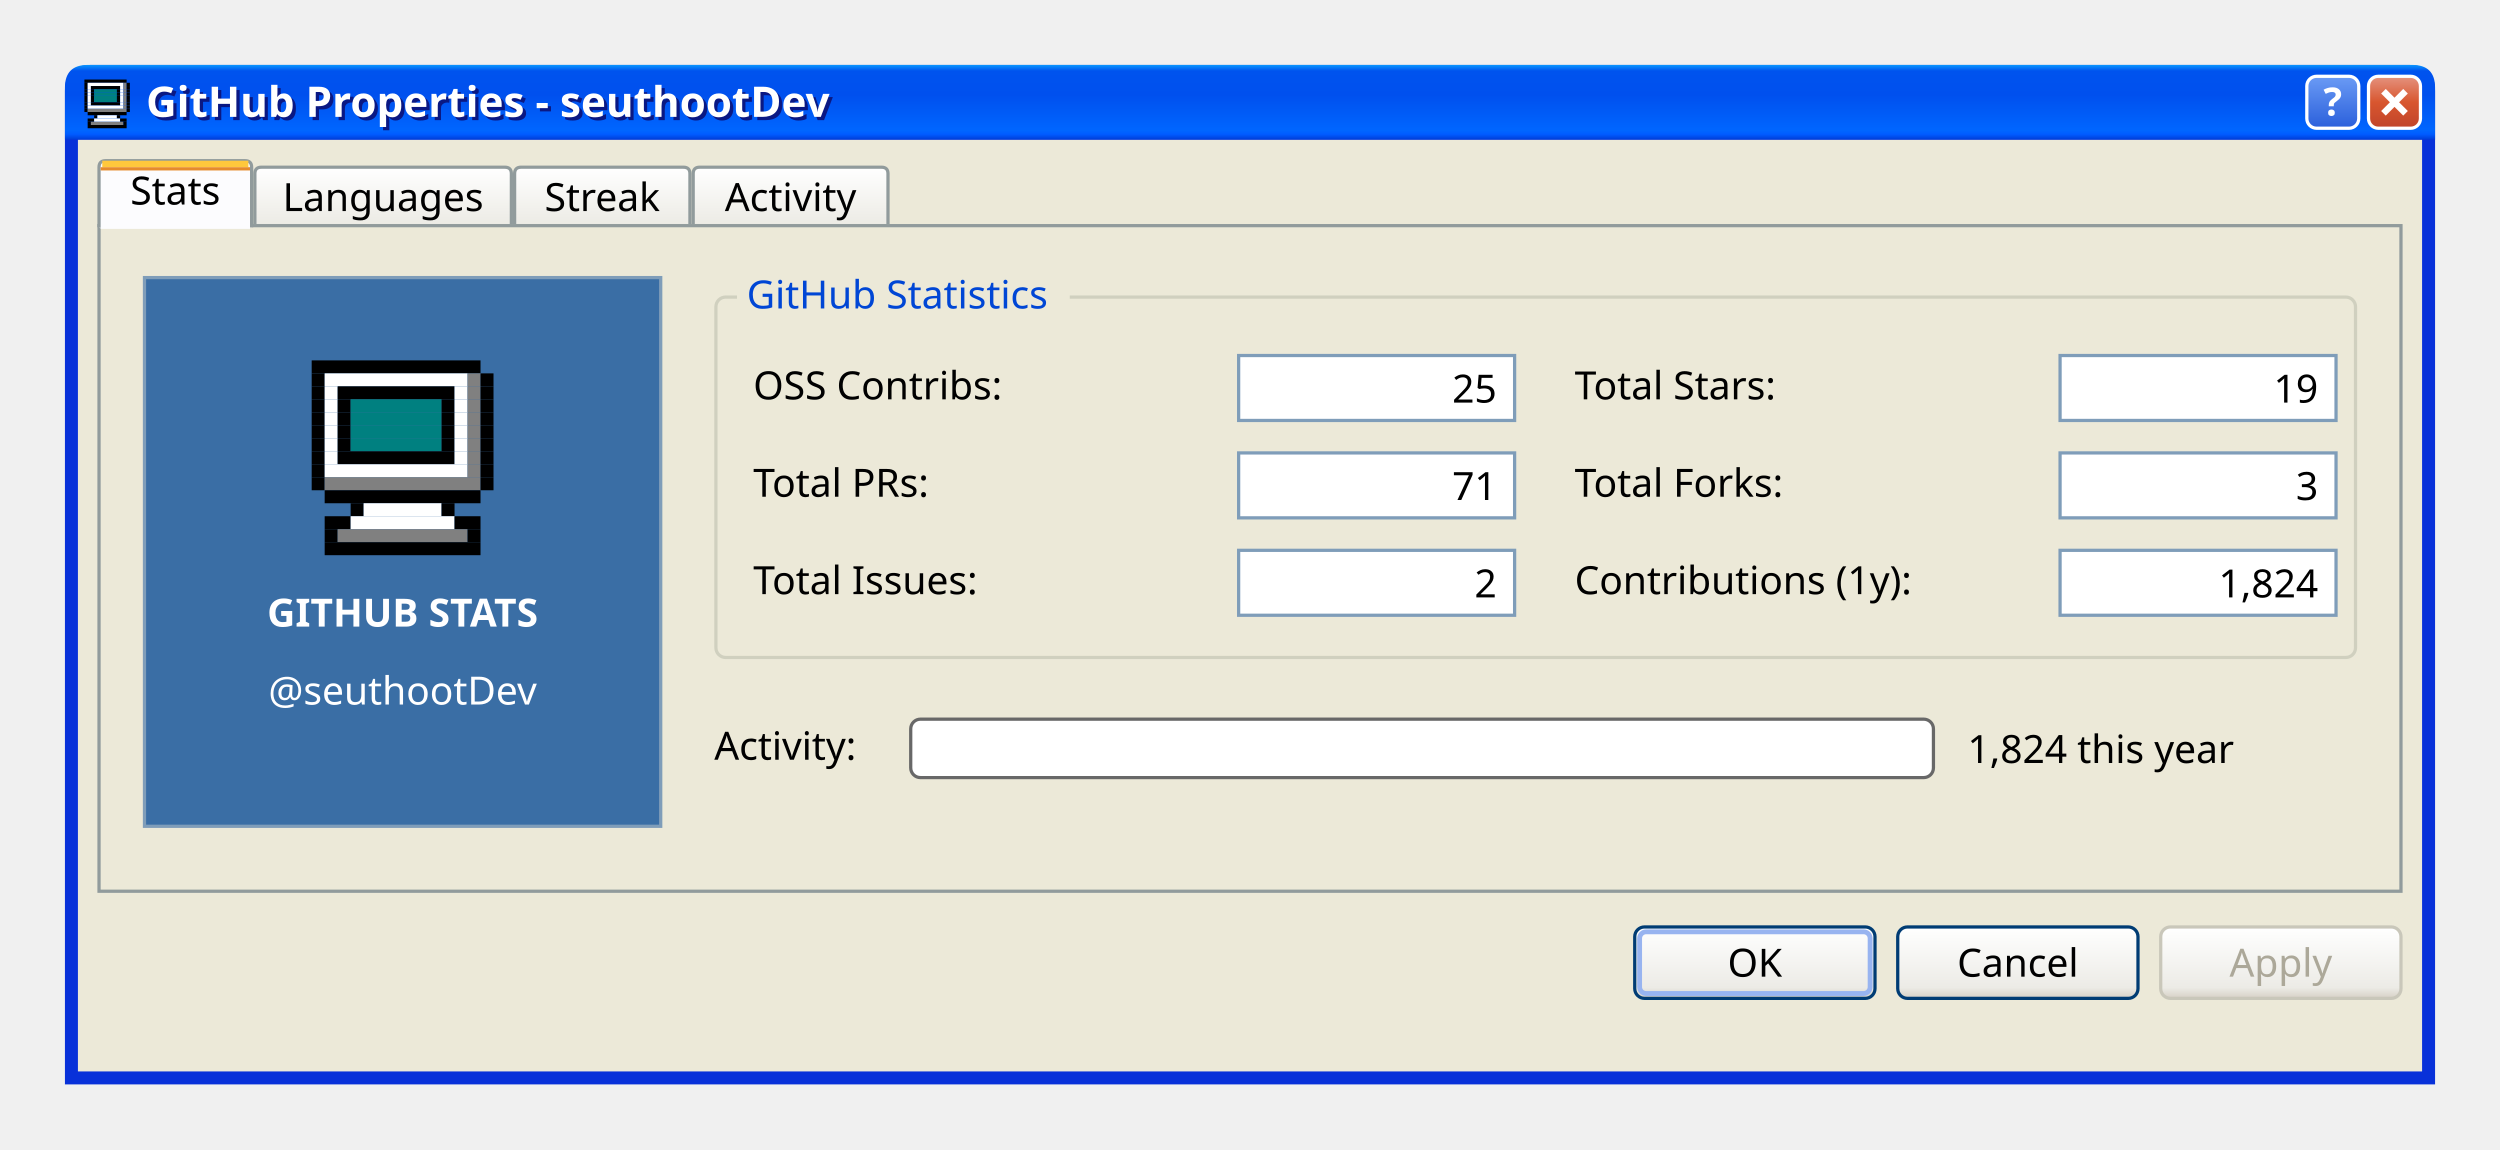
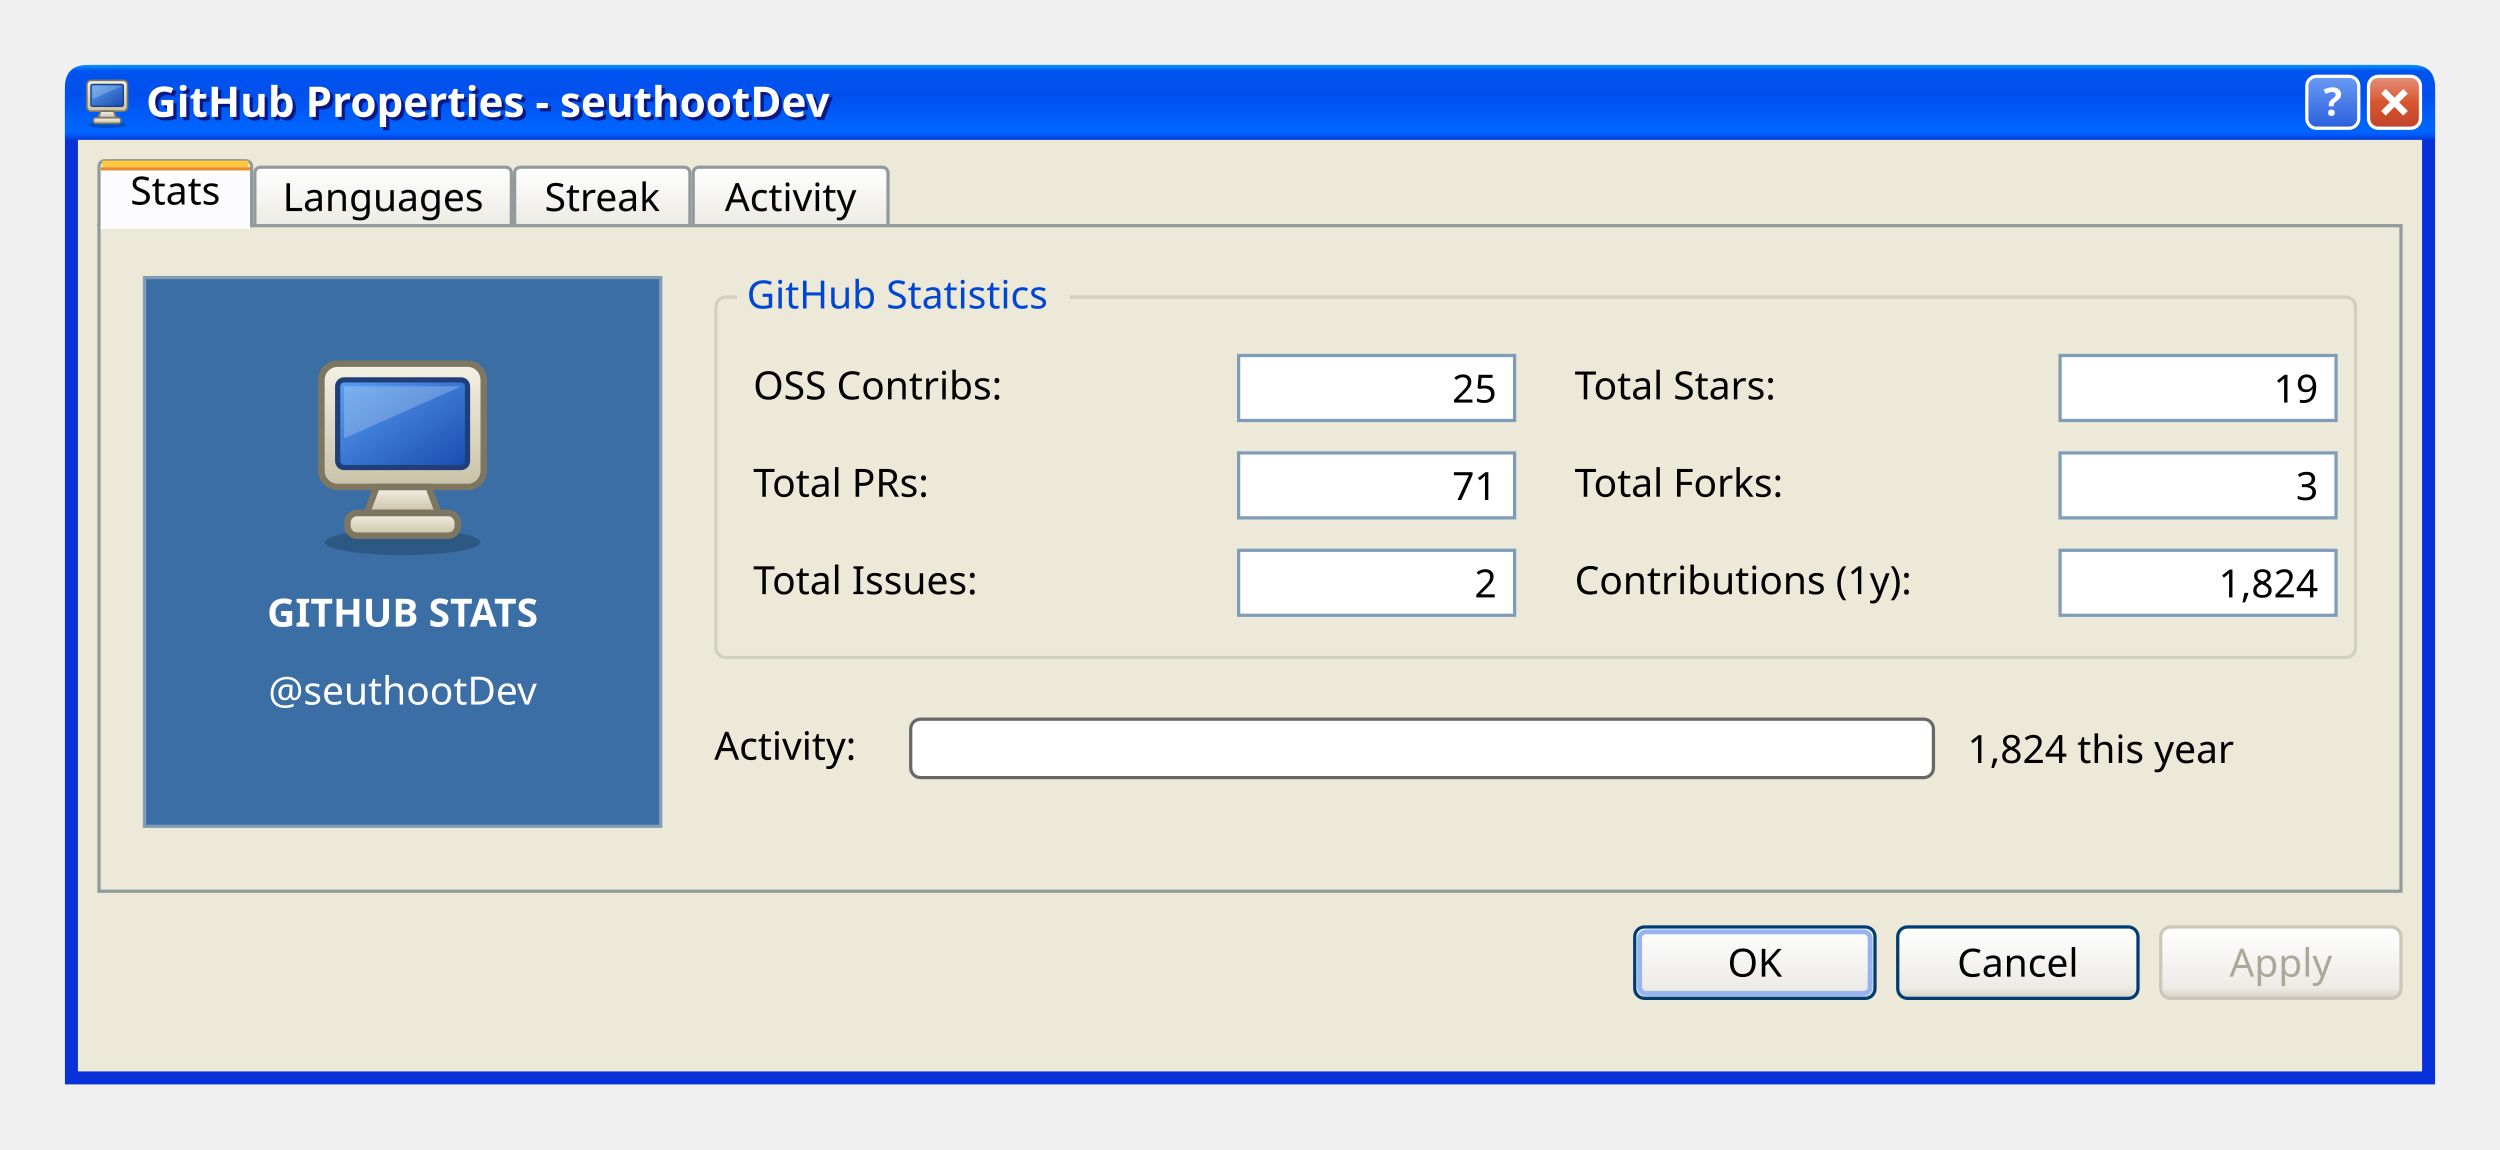
<svg xmlns="http://www.w3.org/2000/svg" width="770" height="354" viewBox="0 0 770 354" role="img" aria-label="GitHub stats card for seuthootDev">
  <defs>
    <linearGradient id="w98title" x1="0" y1="0" x2="0" y2="1">
      <stop offset="0" stop-color="#0997ff" />
      <stop offset=".08" stop-color="#0053ee" />
      <stop offset=".4" stop-color="#0050ee" />
      <stop offset=".88" stop-color="#0066ff" />
      <stop offset=".93" stop-color="#005bff" />
      <stop offset="1" stop-color="#003dd7" />
    </linearGradient>
    <linearGradient id="w98title-off" x1="0" y1="0" x2="0" y2="1">
      <stop offset="0" stop-color="#7a96df" />
      <stop offset="1" stop-color="#9db9eb" />
    </linearGradient>
    <linearGradient id="xpbtn" x1="0" y1="0" x2="0" y2="1">
      <stop offset="0" stop-color="#ffffff" />
      <stop offset=".85" stop-color="#ecebe6" />
      <stop offset="1" stop-color="#d6d0c5" />
    </linearGradient>
    <linearGradient id="xpcap" x1="0" y1="0" x2="0" y2="1">
      <stop offset="0" stop-color="#6b9bf5" />
      <stop offset="1" stop-color="#2a5fdb" />
    </linearGradient>
    <linearGradient id="xpclose" x1="0" y1="0" x2="0" y2="1">
      <stop offset="0" stop-color="#e5937f" />
      <stop offset=".5" stop-color="#d8562f" />
      <stop offset="1" stop-color="#c0442a" />
    </linearGradient>
    <linearGradient id="xptab" x1="0" y1="0" x2="0" y2="1">
      <stop offset="0" stop-color="#ffffff" />
      <stop offset="1" stop-color="#ecebe5" />
    </linearGradient>
    <linearGradient id="xphdr" x1="0" y1="0" x2="0" y2="1">
      <stop offset="0" stop-color="#ffffff" />
      <stop offset="1" stop-color="#ebeadb" />
    </linearGradient>
    <linearGradient id="xpseg" x1="0" y1="0" x2="0" y2="1">
      <stop offset="0" stop-color="#a8e8a0" />
      <stop offset=".45" stop-color="#2ed12e" />
      <stop offset="1" stop-color="#18a818" />
    </linearGradient>
+     <linearGradient id="xpi-case" x1="0" y1="0" x2="0" y2="1">
+       <stop offset="0" stop-color="#f4f1e6" />
+       <stop offset="1" stop-color="#c9c2a8" />
+     </linearGradient>
+     <linearGradient id="xpi-screen" x1="0" y1="0" x2="1" y2="1">
+       <stop offset="0" stop-color="#5aa0f2" />
+       <stop offset="1" stop-color="#1a4bb0" />
+     </linearGradient>
+     <linearGradient id="xpi-folder" x1="0" y1="0" x2="0" y2="1">
+       <stop offset="0" stop-color="#ffe68f" />
+       <stop offset="1" stop-color="#f2b934" />
+     </linearGradient>
+     <linearGradient id="xpi-paper" x1="0" y1="0" x2="0" y2="1">
+       <stop offset="0" stop-color="#ffffff" />
+       <stop offset="1" stop-color="#dfe8f5" />
+     </linearGradient>
+     <linearGradient id="xpi-badge" x1="0" y1="0" x2="0" y2="1">
+       <stop offset="0" stop-color="#6fd36f" />
+       <stop offset="1" stop-color="#2a9a2a" />
+     </linearGradient>
+     <linearGradient id="xpi-bin" x1="0" y1="0" x2="1" y2="0">
+       <stop offset="0" stop-color="#bfe1ea" />
+       <stop offset="0.5" stop-color="#e6f5f8" />
+       <stop offset="1" stop-color="#9ccbd7" />
+     </linearGradient>
+     <linearGradient id="xpi-red" x1="0" y1="0" x2="1" y2="1">
+       <stop offset="0" stop-color="#ff8a6a" />
+       <stop offset="0.55" stop-color="#e2321a" />
+       <stop offset="1" stop-color="#a8170a" />
+     </linearGradient>
+     <linearGradient id="xpi-metal" x1="0" y1="0" x2="0" y2="1">
+       <stop offset="0" stop-color="#f2f2f2" />
+       <stop offset="0.5" stop-color="#c8cdd3" />
+       <stop offset="1" stop-color="#8d949c" />
+     </linearGradient>
+     <linearGradient id="xpi-rim" x1="0" y1="0" x2="1" y2="1">
+       <stop offset="0" stop-color="#6fa6f6" />
+       <stop offset="1" stop-color="#1c4fbf" />
+     </linearGradient>
+     <linearGradient id="xpi-dark" x1="0" y1="0" x2="1" y2="1">
+       <stop offset="0" stop-color="#2d3a4a" />
+       <stop offset="1" stop-color="#0b121b" />
+     </linearGradient>
+     <linearGradient id="xpi-wood" x1="0" y1="0" x2="1" y2="1">
+       <stop offset="0" stop-color="#fbe3a8" />
+       <stop offset="1" stop-color="#e0a94f" />
+     </linearGradient>
    <style>
  .w98-in { opacity: 0; animation: w98-in 0.01s linear forwards; }
  .w98-fade { opacity: 0; animation: w98-in 0.3s linear forwards; }
  @keyframes w98-in { to { opacity: 1; } }
  @media (prefers-reduced-motion: reduce) {
    .w98-in, .w98-fade { animation: none !important; opacity: 1 !important; }
  }</style>
  </defs>
  <path d="M20 334V28q0 -8 8 -8H742q8 0 8 8V334Z" fill="#0831d9" />
  <rect x="24" y="43" width="722" height="287" fill="#ece9d8" />
  <path d="M20 43V27q0 -7 7 -7H743q7 0 7 7V43Z" fill="url(#w98title)" />
-   <rect x="26" y="24.5" width="13" height="1" fill="#000000" />
-   <rect x="26" y="25.5" width="1" height="1" fill="#000000" />
-   <rect x="27" y="25.5" width="11" height="1" fill="#ffffff" />
-   <rect x="38" y="25.5" width="1" height="1" fill="#808080" />
-   <rect x="39" y="25.5" width="1" height="1" fill="#000000" />
-   <rect x="26" y="26.5" width="1" height="1" fill="#000000" />
-   <rect x="27" y="26.5" width="1" height="1" fill="#ffffff" />
-   <rect x="28" y="26.5" width="9" height="1" fill="#000000" />
-   <rect x="37" y="26.5" width="1" height="1" fill="#ffffff" />
-   <rect x="38" y="26.5" width="1" height="1" fill="#808080" />
-   <rect x="39" y="26.5" width="1" height="1" fill="#000000" />
-   <rect x="26" y="27.5" width="1" height="1" fill="#000000" />
-   <rect x="27" y="27.5" width="1" height="1" fill="#ffffff" />
-   <rect x="28" y="27.5" width="1" height="1" fill="#000000" />
-   <rect x="29" y="27.5" width="7" height="1" fill="#008080" />
-   <rect x="36" y="27.5" width="1" height="1" fill="#000000" />
-   <rect x="37" y="27.5" width="1" height="1" fill="#ffffff" />
-   <rect x="38" y="27.5" width="1" height="1" fill="#808080" />
-   <rect x="39" y="27.5" width="1" height="1" fill="#000000" />
-   <rect x="26" y="28.5" width="1" height="1" fill="#000000" />
-   <rect x="27" y="28.5" width="1" height="1" fill="#ffffff" />
-   <rect x="28" y="28.5" width="1" height="1" fill="#000000" />
-   <rect x="29" y="28.5" width="7" height="1" fill="#008080" />
-   <rect x="36" y="28.5" width="1" height="1" fill="#000000" />
-   <rect x="37" y="28.5" width="1" height="1" fill="#ffffff" />
-   <rect x="38" y="28.5" width="1" height="1" fill="#808080" />
-   <rect x="39" y="28.5" width="1" height="1" fill="#000000" />
-   <rect x="26" y="29.5" width="1" height="1" fill="#000000" />
-   <rect x="27" y="29.5" width="1" height="1" fill="#ffffff" />
-   <rect x="28" y="29.5" width="1" height="1" fill="#000000" />
-   <rect x="29" y="29.5" width="7" height="1" fill="#008080" />
-   <rect x="36" y="29.5" width="1" height="1" fill="#000000" />
-   <rect x="37" y="29.5" width="1" height="1" fill="#ffffff" />
-   <rect x="38" y="29.5" width="1" height="1" fill="#808080" />
-   <rect x="39" y="29.5" width="1" height="1" fill="#000000" />
-   <rect x="26" y="30.5" width="1" height="1" fill="#000000" />
-   <rect x="27" y="30.5" width="1" height="1" fill="#ffffff" />
-   <rect x="28" y="30.5" width="1" height="1" fill="#000000" />
-   <rect x="29" y="30.5" width="7" height="1" fill="#008080" />
-   <rect x="36" y="30.5" width="1" height="1" fill="#000000" />
-   <rect x="37" y="30.5" width="1" height="1" fill="#ffffff" />
-   <rect x="38" y="30.5" width="1" height="1" fill="#808080" />
-   <rect x="39" y="30.5" width="1" height="1" fill="#000000" />
-   <rect x="26" y="31.5" width="1" height="1" fill="#000000" />
-   <rect x="27" y="31.5" width="1" height="1" fill="#ffffff" />
-   <rect x="28" y="31.5" width="9" height="1" fill="#000000" />
-   <rect x="37" y="31.5" width="1" height="1" fill="#ffffff" />
-   <rect x="38" y="31.5" width="1" height="1" fill="#808080" />
-   <rect x="39" y="31.5" width="1" height="1" fill="#000000" />
-   <rect x="26" y="32.5" width="1" height="1" fill="#000000" />
-   <rect x="27" y="32.5" width="11" height="1" fill="#ffffff" />
-   <rect x="38" y="32.5" width="1" height="1" fill="#808080" />
-   <rect x="39" y="32.5" width="1" height="1" fill="#000000" />
-   <rect x="26" y="33.5" width="1" height="1" fill="#000000" />
-   <rect x="27" y="33.5" width="12" height="1" fill="#808080" />
-   <rect x="39" y="33.5" width="1" height="1" fill="#000000" />
-   <rect x="27" y="34.5" width="12" height="1" fill="#000000" />
-   <rect x="29" y="35.5" width="1" height="1" fill="#000000" />
-   <rect x="30" y="35.5" width="6" height="1" fill="#ffffff" />
-   <rect x="36" y="35.5" width="1" height="1" fill="#000000" />
-   <rect x="27" y="36.5" width="2" height="1" fill="#000000" />
-   <rect x="29" y="36.5" width="8" height="1" fill="#ffffff" />
-   <rect x="37" y="36.5" width="2" height="1" fill="#000000" />
-   <rect x="27" y="37.5" width="1" height="1" fill="#000000" />
-   <rect x="28" y="37.5" width="10" height="1" fill="#808080" />
-   <rect x="38" y="37.5" width="1" height="1" fill="#000000" />
-   <rect x="27" y="38.5" width="12" height="1" fill="#000000" />
+   <g transform="translate(25 23.5) scale(0.5)">
+     <ellipse cx="16" cy="30" rx="12" ry="2" fill="#000" opacity=".2" />
+     <rect x="3.5" y="2.5" width="25" height="19" rx="2.5" fill="url(#xpi-case)" stroke="#7d7660" />
+     <rect x="6" y="5" width="20" height="13.5" rx="1" fill="url(#xpi-screen)" stroke="#1f3f7a" stroke-width=".8" />
+     <path d="M7 6H25L7 14Z" fill="#fff" opacity=".22" />
+     <path d="M12 21.5H20L21.5 25.5H10.5Z" fill="url(#xpi-case)" stroke="#7d7660" />
+     <rect x="7.5" y="25.5" width="17" height="3.5" rx="1.5" fill="url(#xpi-case)" stroke="#7d7660" />
+   </g>
  <text x="46" y="37" font-size="13" font-family="'Trebuchet MS', Tahoma, sans-serif" fill="#0a1883" font-weight="700">GitHub Properties - seuthootDev</text>
  <text x="45" y="36" font-size="13" font-family="'Trebuchet MS', Tahoma, sans-serif" fill="#fff" font-weight="700">GitHub Properties - seuthootDev</text>
  <rect x="729.5" y="23.5" width="16" height="16" rx="3" fill="url(#xpclose)" stroke="#fff" />
  <path d="M734.1 28.1L740.9 34.9M740.9 28.1L734.1 34.9" stroke="#fff" stroke-width="2" />
  <rect x="710.5" y="23.5" width="16" height="16" rx="3" fill="url(#xpcap)" stroke="#fff" />
  <text x="718.5" y="35.58" font-size="12" font-family="Tahoma, 'MS Sans Serif', 'Segoe UI', Geneva, Verdana, sans-serif" fill="#fff" font-weight="700" text-anchor="middle">?</text>
  <rect x="30.5" y="69.5" width="709" height="205" fill="#ece9d8" stroke="#919b9c" />
  <path d="M31 69.5H77" stroke="#fcfcfe" stroke-width="2" />
  <path d="M78.5 69V53.5q0 -2 2 -2H155.5q2 0 2 2V69" fill="url(#xptab)" stroke="#919b9c" />
  <text x="118" y="65" font-size="12" font-family="Tahoma, 'MS Sans Serif', 'Segoe UI', Geneva, Verdana, sans-serif" fill="#000000" text-anchor="middle">Languages</text>
  <path d="M158.5 69V53.5q0 -2 2 -2H210.5q2 0 2 2V69" fill="url(#xptab)" stroke="#919b9c" />
  <text x="185.5" y="65" font-size="12" font-family="Tahoma, 'MS Sans Serif', 'Segoe UI', Geneva, Verdana, sans-serif" fill="#000000" text-anchor="middle">Streak</text>
  <path d="M213.5 69V53.5q0 -2 2 -2H271.5q2 0 2 2V69" fill="url(#xptab)" stroke="#919b9c" />
  <text x="243.5" y="65" font-size="12" font-family="Tahoma, 'MS Sans Serif', 'Segoe UI', Geneva, Verdana, sans-serif" fill="#000000" text-anchor="middle">Activity</text>
  <path d="M30.5 70V51.5q0 -2 2 -2H75.5q2 0 2 2V70" fill="#fcfcfe" stroke="#919b9c" />
  <path d="M31.5 50.5H76.5" stroke="#ffc83c" stroke-width="2" />
  <path d="M31 52H77" stroke="#e68b2c" />
  <text x="54" y="63" font-size="12" font-family="Tahoma, 'MS Sans Serif', 'Segoe UI', Geneva, Verdana, sans-serif" fill="#000000" text-anchor="middle">Stats</text>
  <rect x="44.5" y="85.5" width="159" height="169" fill="#3a6ea5" stroke="#7f9db9" />
-   <rect x="96" y="111" width="52" height="4" fill="#000000" />
-   <rect x="96" y="115" width="4" height="4" fill="#000000" />
-   <rect x="100" y="115" width="44" height="4" fill="#ffffff" />
-   <rect x="144" y="115" width="4" height="4" fill="#808080" />
-   <rect x="148" y="115" width="4" height="4" fill="#000000" />
-   <rect x="96" y="119" width="4" height="4" fill="#000000" />
-   <rect x="100" y="119" width="4" height="4" fill="#ffffff" />
-   <rect x="104" y="119" width="36" height="4" fill="#000000" />
-   <rect x="140" y="119" width="4" height="4" fill="#ffffff" />
-   <rect x="144" y="119" width="4" height="4" fill="#808080" />
-   <rect x="148" y="119" width="4" height="4" fill="#000000" />
-   <rect x="96" y="123" width="4" height="4" fill="#000000" />
-   <rect x="100" y="123" width="4" height="4" fill="#ffffff" />
-   <rect x="104" y="123" width="4" height="4" fill="#000000" />
-   <rect x="108" y="123" width="28" height="4" fill="#008080" />
-   <rect x="136" y="123" width="4" height="4" fill="#000000" />
-   <rect x="140" y="123" width="4" height="4" fill="#ffffff" />
-   <rect x="144" y="123" width="4" height="4" fill="#808080" />
-   <rect x="148" y="123" width="4" height="4" fill="#000000" />
-   <rect x="96" y="127" width="4" height="4" fill="#000000" />
-   <rect x="100" y="127" width="4" height="4" fill="#ffffff" />
-   <rect x="104" y="127" width="4" height="4" fill="#000000" />
-   <rect x="108" y="127" width="28" height="4" fill="#008080" />
-   <rect x="136" y="127" width="4" height="4" fill="#000000" />
-   <rect x="140" y="127" width="4" height="4" fill="#ffffff" />
-   <rect x="144" y="127" width="4" height="4" fill="#808080" />
-   <rect x="148" y="127" width="4" height="4" fill="#000000" />
-   <rect x="96" y="131" width="4" height="4" fill="#000000" />
-   <rect x="100" y="131" width="4" height="4" fill="#ffffff" />
-   <rect x="104" y="131" width="4" height="4" fill="#000000" />
-   <rect x="108" y="131" width="28" height="4" fill="#008080" />
-   <rect x="136" y="131" width="4" height="4" fill="#000000" />
-   <rect x="140" y="131" width="4" height="4" fill="#ffffff" />
-   <rect x="144" y="131" width="4" height="4" fill="#808080" />
-   <rect x="148" y="131" width="4" height="4" fill="#000000" />
-   <rect x="96" y="135" width="4" height="4" fill="#000000" />
-   <rect x="100" y="135" width="4" height="4" fill="#ffffff" />
-   <rect x="104" y="135" width="4" height="4" fill="#000000" />
-   <rect x="108" y="135" width="28" height="4" fill="#008080" />
-   <rect x="136" y="135" width="4" height="4" fill="#000000" />
-   <rect x="140" y="135" width="4" height="4" fill="#ffffff" />
-   <rect x="144" y="135" width="4" height="4" fill="#808080" />
-   <rect x="148" y="135" width="4" height="4" fill="#000000" />
-   <rect x="96" y="139" width="4" height="4" fill="#000000" />
-   <rect x="100" y="139" width="4" height="4" fill="#ffffff" />
-   <rect x="104" y="139" width="36" height="4" fill="#000000" />
-   <rect x="140" y="139" width="4" height="4" fill="#ffffff" />
-   <rect x="144" y="139" width="4" height="4" fill="#808080" />
-   <rect x="148" y="139" width="4" height="4" fill="#000000" />
-   <rect x="96" y="143" width="4" height="4" fill="#000000" />
-   <rect x="100" y="143" width="44" height="4" fill="#ffffff" />
-   <rect x="144" y="143" width="4" height="4" fill="#808080" />
-   <rect x="148" y="143" width="4" height="4" fill="#000000" />
-   <rect x="96" y="147" width="4" height="4" fill="#000000" />
-   <rect x="100" y="147" width="48" height="4" fill="#808080" />
-   <rect x="148" y="147" width="4" height="4" fill="#000000" />
-   <rect x="100" y="151" width="48" height="4" fill="#000000" />
-   <rect x="108" y="155" width="4" height="4" fill="#000000" />
-   <rect x="112" y="155" width="24" height="4" fill="#ffffff" />
-   <rect x="136" y="155" width="4" height="4" fill="#000000" />
-   <rect x="100" y="159" width="8" height="4" fill="#000000" />
-   <rect x="108" y="159" width="32" height="4" fill="#ffffff" />
-   <rect x="140" y="159" width="8" height="4" fill="#000000" />
-   <rect x="100" y="163" width="4" height="4" fill="#000000" />
-   <rect x="104" y="163" width="40" height="4" fill="#808080" />
-   <rect x="144" y="163" width="4" height="4" fill="#000000" />
-   <rect x="100" y="167" width="48" height="4" fill="#000000" />
+   <g transform="translate(92 107) scale(2)">
+     <ellipse cx="16" cy="30" rx="12" ry="2" fill="#000" opacity=".2" />
+     <rect x="3.5" y="2.5" width="25" height="19" rx="2.5" fill="url(#xpi-case)" stroke="#7d7660" />
+     <rect x="6" y="5" width="20" height="13.5" rx="1" fill="url(#xpi-screen)" stroke="#1f3f7a" stroke-width=".8" />
+     <path d="M7 6H25L7 14Z" fill="#fff" opacity=".22" />
+     <path d="M12 21.5H20L21.5 25.5H10.5Z" fill="url(#xpi-case)" stroke="#7d7660" />
+     <rect x="7.5" y="25.5" width="17" height="3.5" rx="1.5" fill="url(#xpi-case)" stroke="#7d7660" />
+   </g>
  <text x="124" y="193" font-size="12" font-family="Tahoma, 'MS Sans Serif', 'Segoe UI', Geneva, Verdana, sans-serif" fill="#ffffff" font-weight="700" text-anchor="middle">GITHUB STATS</text>
  <text x="124" y="217" font-size="12" font-family="Tahoma, 'MS Sans Serif', 'Segoe UI', Geneva, Verdana, sans-serif" fill="#ffffff" text-anchor="middle">@seuthootDev</text>
  <rect x="220.5" y="91.5" width="505" height="111" rx="3" fill="none" stroke="#d0d0bf" />
  <rect x="227" y="85" width="102.48" height="12" fill="#ece9d8" />
  <text x="230" y="95" font-size="12" font-family="Tahoma, 'MS Sans Serif', 'Segoe UI', Geneva, Verdana, sans-serif" fill="#0046d5">GitHub Statistics</text>
  <text x="232" y="123" font-size="12" font-family="Tahoma, 'MS Sans Serif', 'Segoe UI', Geneva, Verdana, sans-serif" fill="#000000">OSS Contribs:</text>
  <rect x="381.5" y="109.5" width="85" height="20" fill="#ffffff" stroke="#7f9db9" />
  <text x="461" y="124" font-size="12" font-family="Tahoma, 'MS Sans Serif', 'Segoe UI', Geneva, Verdana, sans-serif" fill="#000000" text-anchor="end">25</text>
  <text x="232" y="153" font-size="12" font-family="Tahoma, 'MS Sans Serif', 'Segoe UI', Geneva, Verdana, sans-serif" fill="#000000">Total PRs:</text>
  <rect x="381.5" y="139.5" width="85" height="20" fill="#ffffff" stroke="#7f9db9" />
  <text x="461" y="154" font-size="12" font-family="Tahoma, 'MS Sans Serif', 'Segoe UI', Geneva, Verdana, sans-serif" fill="#000000" text-anchor="end">71</text>
  <text x="232" y="183" font-size="12" font-family="Tahoma, 'MS Sans Serif', 'Segoe UI', Geneva, Verdana, sans-serif" fill="#000000">Total Issues:</text>
  <rect x="381.5" y="169.5" width="85" height="20" fill="#ffffff" stroke="#7f9db9" />
  <text x="461" y="184" font-size="12" font-family="Tahoma, 'MS Sans Serif', 'Segoe UI', Geneva, Verdana, sans-serif" fill="#000000" text-anchor="end">2</text>
  <text x="485" y="123" font-size="12" font-family="Tahoma, 'MS Sans Serif', 'Segoe UI', Geneva, Verdana, sans-serif" fill="#000000">Total Stars:</text>
  <rect x="634.5" y="109.5" width="85" height="20" fill="#ffffff" stroke="#7f9db9" />
  <text x="714" y="124" font-size="12" font-family="Tahoma, 'MS Sans Serif', 'Segoe UI', Geneva, Verdana, sans-serif" fill="#000000" text-anchor="end">19</text>
  <text x="485" y="153" font-size="12" font-family="Tahoma, 'MS Sans Serif', 'Segoe UI', Geneva, Verdana, sans-serif" fill="#000000">Total Forks:</text>
  <rect x="634.5" y="139.5" width="85" height="20" fill="#ffffff" stroke="#7f9db9" />
  <text x="714" y="154" font-size="12" font-family="Tahoma, 'MS Sans Serif', 'Segoe UI', Geneva, Verdana, sans-serif" fill="#000000" text-anchor="end">3</text>
  <text x="485" y="183" font-size="12" font-family="Tahoma, 'MS Sans Serif', 'Segoe UI', Geneva, Verdana, sans-serif" fill="#000000">Contributions (1y):</text>
  <rect x="634.5" y="169.5" width="85" height="20" fill="#ffffff" stroke="#7f9db9" />
  <text x="714" y="184" font-size="12" font-family="Tahoma, 'MS Sans Serif', 'Segoe UI', Geneva, Verdana, sans-serif" fill="#000000" text-anchor="end">1,824</text>
  <text x="220" y="234" font-size="12" font-family="Tahoma, 'MS Sans Serif', 'Segoe UI', Geneva, Verdana, sans-serif" fill="#000000">Activity:</text>
  <rect x="280.5" y="221.5" width="315" height="18" rx="3" fill="#fff" stroke="#686868" />
  <rect class="w98-in" style="animation-delay:0.10s" x="283" y="224" width="8" height="13" rx="1" fill="url(#xpseg)" />
  <rect class="w98-in" style="animation-delay:0.14s" x="293" y="224" width="8" height="13" rx="1" fill="url(#xpseg)" />
  <rect class="w98-in" style="animation-delay:0.18s" x="303" y="224" width="8" height="13" rx="1" fill="url(#xpseg)" />
  <rect class="w98-in" style="animation-delay:0.22s" x="313" y="224" width="8" height="13" rx="1" fill="url(#xpseg)" />
  <rect class="w98-in" style="animation-delay:0.26s" x="323" y="224" width="8" height="13" rx="1" fill="url(#xpseg)" />
  <rect class="w98-in" style="animation-delay:0.30s" x="333" y="224" width="8" height="13" rx="1" fill="url(#xpseg)" />
  <rect class="w98-in" style="animation-delay:0.34s" x="343" y="224" width="8" height="13" rx="1" fill="url(#xpseg)" />
  <rect class="w98-in" style="animation-delay:0.38s" x="353" y="224" width="8" height="13" rx="1" fill="url(#xpseg)" />
  <rect class="w98-in" style="animation-delay:0.42s" x="363" y="224" width="8" height="13" rx="1" fill="url(#xpseg)" />
  <rect class="w98-in" style="animation-delay:0.46s" x="373" y="224" width="8" height="13" rx="1" fill="url(#xpseg)" />
  <rect class="w98-in" style="animation-delay:0.50s" x="383" y="224" width="8" height="13" rx="1" fill="url(#xpseg)" />
  <rect class="w98-in" style="animation-delay:0.54s" x="393" y="224" width="8" height="13" rx="1" fill="url(#xpseg)" />
  <rect class="w98-in" style="animation-delay:0.58s" x="403" y="224" width="8" height="13" rx="1" fill="url(#xpseg)" />
  <rect class="w98-in" style="animation-delay:0.62s" x="413" y="224" width="8" height="13" rx="1" fill="url(#xpseg)" />
  <rect class="w98-in" style="animation-delay:0.66s" x="423" y="224" width="8" height="13" rx="1" fill="url(#xpseg)" />
  <rect class="w98-in" style="animation-delay:0.70s" x="433" y="224" width="8" height="13" rx="1" fill="url(#xpseg)" />
  <rect class="w98-in" style="animation-delay:0.74s" x="443" y="224" width="8" height="13" rx="1" fill="url(#xpseg)" />
  <rect class="w98-in" style="animation-delay:0.78s" x="453" y="224" width="8" height="13" rx="1" fill="url(#xpseg)" />
  <rect class="w98-in" style="animation-delay:0.82s" x="463" y="224" width="8" height="13" rx="1" fill="url(#xpseg)" />
  <rect class="w98-in" style="animation-delay:0.86s" x="473" y="224" width="8" height="13" rx="1" fill="url(#xpseg)" />
  <rect class="w98-in" style="animation-delay:0.90s" x="483" y="224" width="8" height="13" rx="1" fill="url(#xpseg)" />
  <rect class="w98-in" style="animation-delay:0.94s" x="493" y="224" width="8" height="13" rx="1" fill="url(#xpseg)" />
  <rect class="w98-in" style="animation-delay:0.98s" x="503" y="224" width="8" height="13" rx="1" fill="url(#xpseg)" />
  <rect class="w98-in" style="animation-delay:1.02s" x="513" y="224" width="8" height="13" rx="1" fill="url(#xpseg)" />
  <rect class="w98-in" style="animation-delay:1.06s" x="523" y="224" width="8" height="13" rx="1" fill="url(#xpseg)" />
  <rect class="w98-in" style="animation-delay:1.10s" x="533" y="224" width="8" height="13" rx="1" fill="url(#xpseg)" />
  <rect class="w98-in" style="animation-delay:1.14s" x="543" y="224" width="8" height="13" rx="1" fill="url(#xpseg)" />
  <rect class="w98-in" style="animation-delay:1.18s" x="553" y="224" width="8" height="13" rx="1" fill="url(#xpseg)" />
  <rect class="w98-in" style="animation-delay:1.22s" x="563" y="224" width="8" height="13" rx="1" fill="url(#xpseg)" />
  <rect class="w98-in" style="animation-delay:1.26s" x="573" y="224" width="8" height="13" rx="1" fill="url(#xpseg)" />
  <rect class="w98-in" style="animation-delay:1.30s" x="583" y="224" width="8" height="13" rx="1" fill="url(#xpseg)" />
  <text x="606" y="235" font-size="12" font-family="Tahoma, 'MS Sans Serif', 'Segoe UI', Geneva, Verdana, sans-serif" fill="#000000">1,824 this year</text>
  <rect x="503.5" y="285.5" width="74" height="22" rx="3" fill="url(#xpbtn)" stroke="#003c74" />
  <rect x="505" y="287" width="71" height="19" rx="2" fill="none" stroke="#98b4f0" stroke-width="1.5" />
  <text x="540.5" y="300.82" font-size="12" font-family="Tahoma, 'MS Sans Serif', 'Segoe UI', Geneva, Verdana, sans-serif" fill="#000000" text-anchor="middle">OK</text>
  <rect x="584.5" y="285.5" width="74" height="22" rx="3" fill="url(#xpbtn)" stroke="#003c74" />
  <text x="621.5" y="300.82" font-size="12" font-family="Tahoma, 'MS Sans Serif', 'Segoe UI', Geneva, Verdana, sans-serif" fill="#000000" text-anchor="middle">Cancel</text>
  <rect x="665.5" y="285.5" width="74" height="22" rx="3" fill="url(#xpbtn)" stroke="#c9c7ba" />
  <text x="702.5" y="300.82" font-size="12" font-family="Tahoma, 'MS Sans Serif', 'Segoe UI', Geneva, Verdana, sans-serif" fill="#aca899" text-anchor="middle">Apply</text>
</svg>
